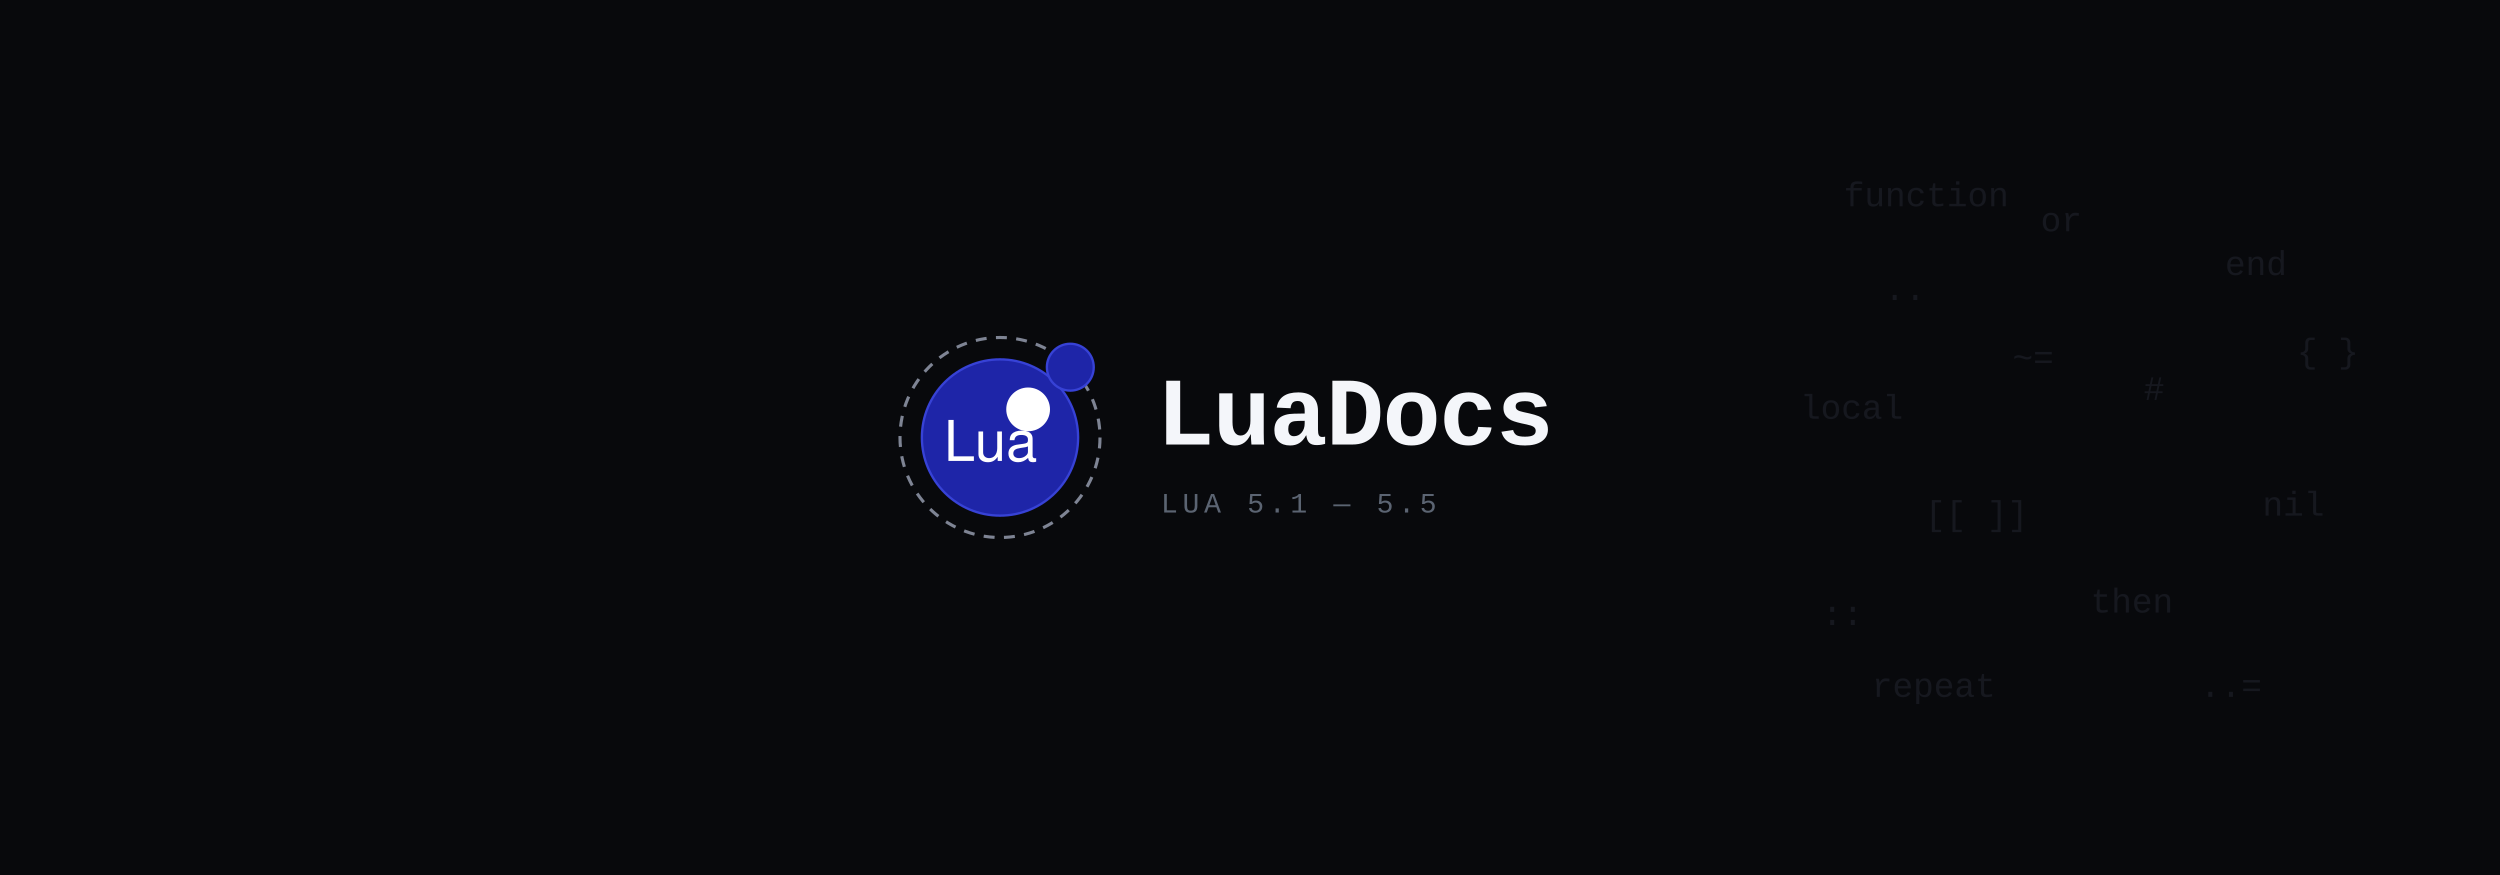
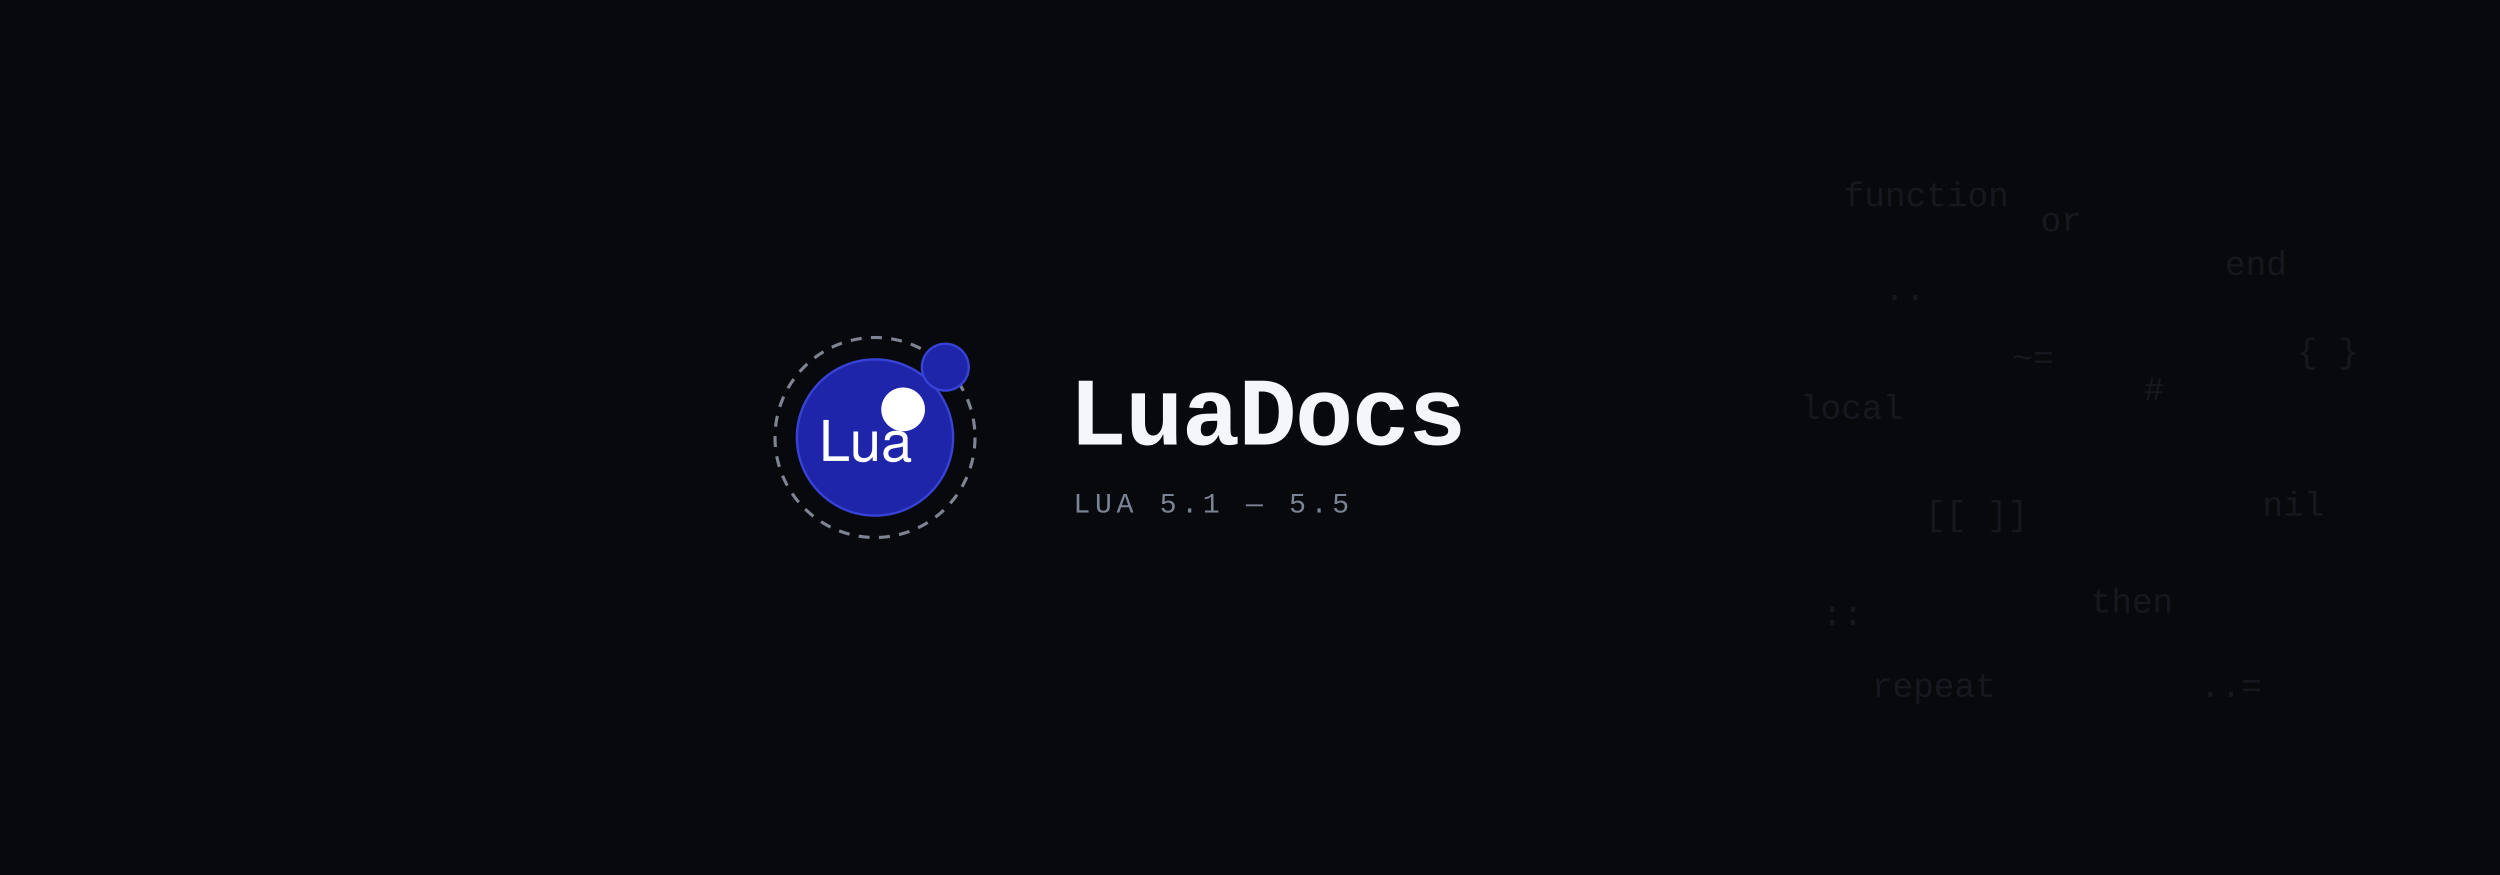
<svg xmlns="http://www.w3.org/2000/svg" viewBox="0 0 1600 560" width="1600" height="560" role="img" aria-label="LuaDocs — a reference for Lua 5.1 through 5.5">
  <rect width="1600" height="560" fill="#08090c" />
  <g fill="#16181f" font-family="'SFMono-Regular', Consolas, 'Liberation Mono', Menlo, monospace" font-size="22">
    <text x="1180" y="132">function</text>
    <text x="1424" y="176">end</text>
    <text x="1206" y="192">..</text>
    <text x="1288" y="236">~=</text>
    <text x="1152" y="268">local</text>
    <text x="1372" y="256">#</text>
    <text x="1448" y="330">nil</text>
    <text x="1232" y="336">[[ ]]</text>
    <text x="1338" y="392">then</text>
    <text x="1166" y="400">::</text>
    <text x="1470" y="232">{ }</text>
    <text x="1306" y="148">or</text>
    <text x="1198" y="446">repeat</text>
    <text x="1408" y="446">..=</text>
  </g>
  <g id="lua-mark">
-     <circle cx="640" cy="280" r="64" fill="none" stroke="#7e8494" stroke-width="2" stroke-dasharray="7 6" />
-     <circle cx="640" cy="280" r="50" fill="#1e25a8" stroke="#3742d6" stroke-width="1.5" />
-     <circle cx="658" cy="262" r="14" fill="#ffffff" />
-     <circle cx="685" cy="235" r="15" fill="#1e25a8" stroke="#3742d6" stroke-width="1.5" />
-     <text x="634" y="295" font-family="'Segoe UI', system-ui, -apple-system, Helvetica, Arial, sans-serif" font-size="36" font-weight="400" fill="#ffffff" text-anchor="middle">Lua</text>
+     <circle cx="560" cy="280" r="64" fill="none" stroke="#7e8494" stroke-width="2" stroke-dasharray="7 6" />
+     <circle cx="560" cy="280" r="50" fill="#1e25a8" stroke="#3742d6" stroke-width="1.5" />
+     <circle cx="578" cy="262" r="14" fill="#ffffff" />
+     <circle cx="605" cy="235" r="15" fill="#1e25a8" stroke="#3742d6" stroke-width="1.5" />
+     <text x="554" y="295" font-family="'Segoe UI', system-ui, -apple-system, Helvetica, Arial, sans-serif" font-size="36" font-weight="400" fill="#ffffff" text-anchor="middle">Lua</text>
  </g>
-   <text x="740" y="268" font-family="'SFMono-Regular', Consolas, 'Liberation Mono', Menlo, monospace" font-size="62" font-weight="600" letter-spacing="-1" fill="#f4f6fa" dominant-baseline="central">LuaDocs</text>
-   <text x="743" y="328" font-family="'SFMono-Regular', Consolas, 'Liberation Mono', Menlo, monospace" font-size="18" letter-spacing="3" fill="#5b6472">LUA 5.1 — 5.5</text>
+   <text x="684" y="268" font-family="'SFMono-Regular', Consolas, 'Liberation Mono', Menlo, monospace" font-size="62" font-weight="600" letter-spacing="-1" fill="#f4f6fa" dominant-baseline="central">LuaDocs</text>
+   <text x="687" y="328" font-family="'SFMono-Regular', Consolas, 'Liberation Mono', Menlo, monospace" font-size="18" letter-spacing="3" fill="#7a8494">LUA 5.1 — 5.5</text>
</svg>
